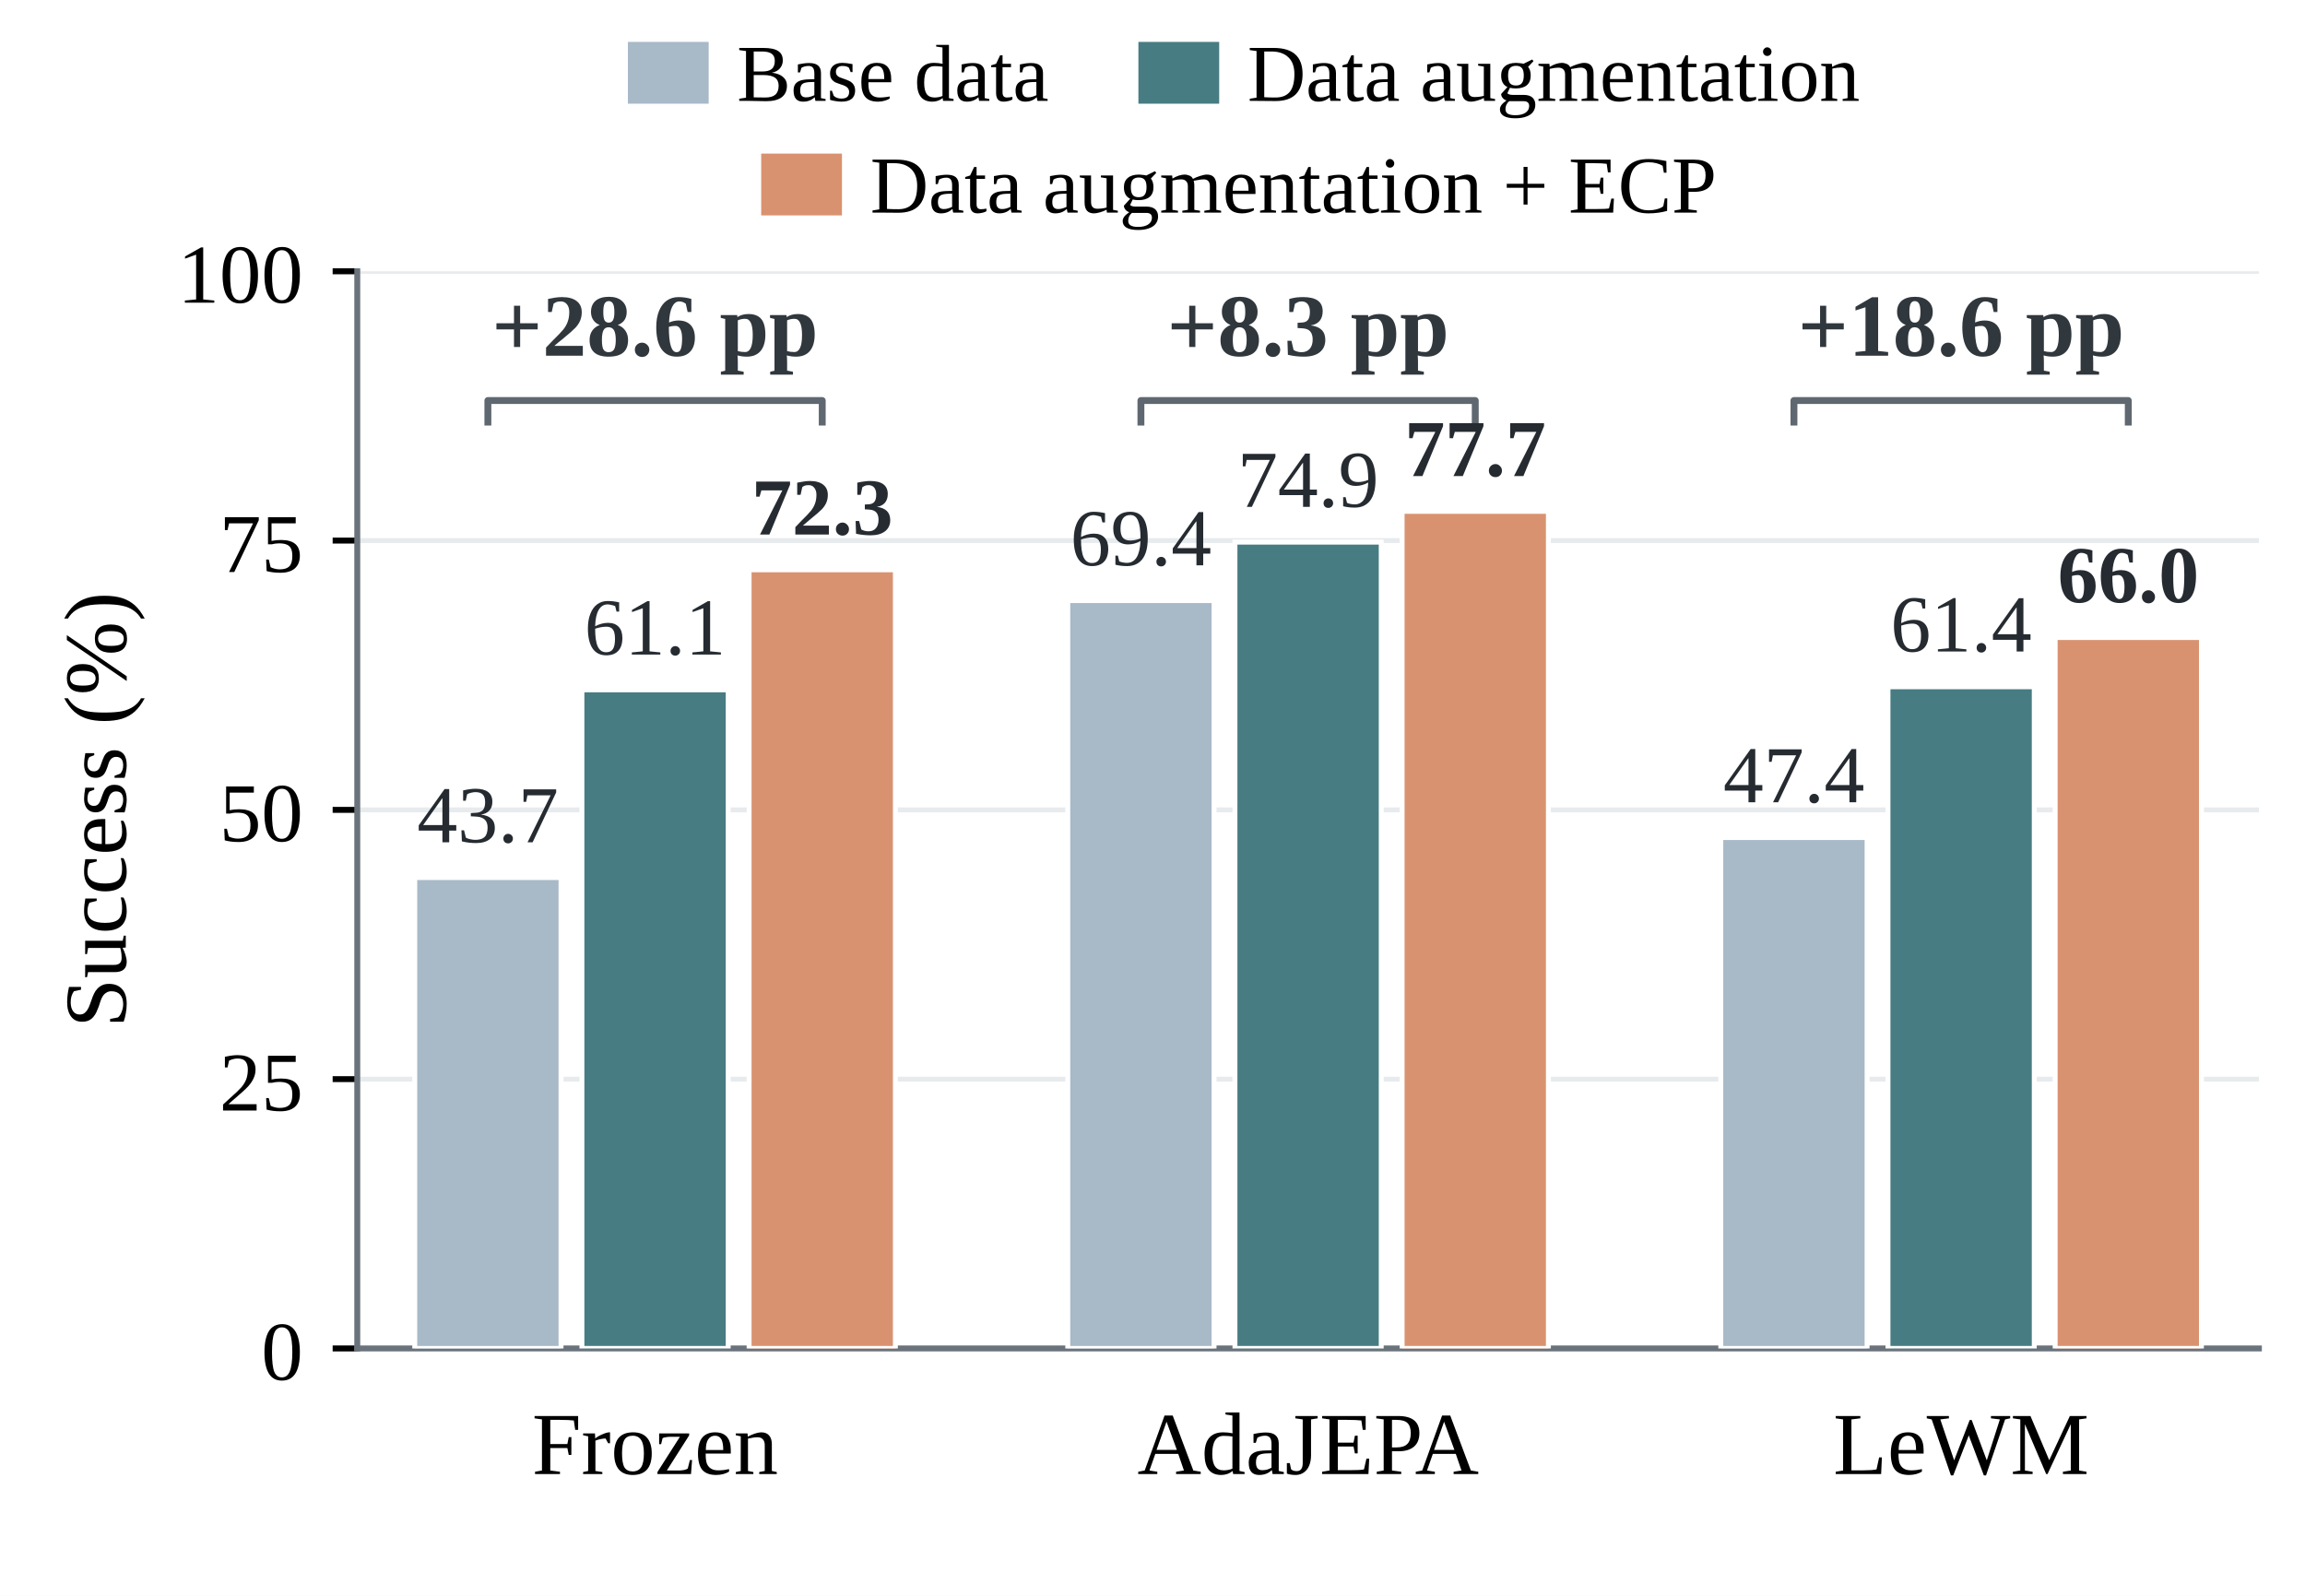
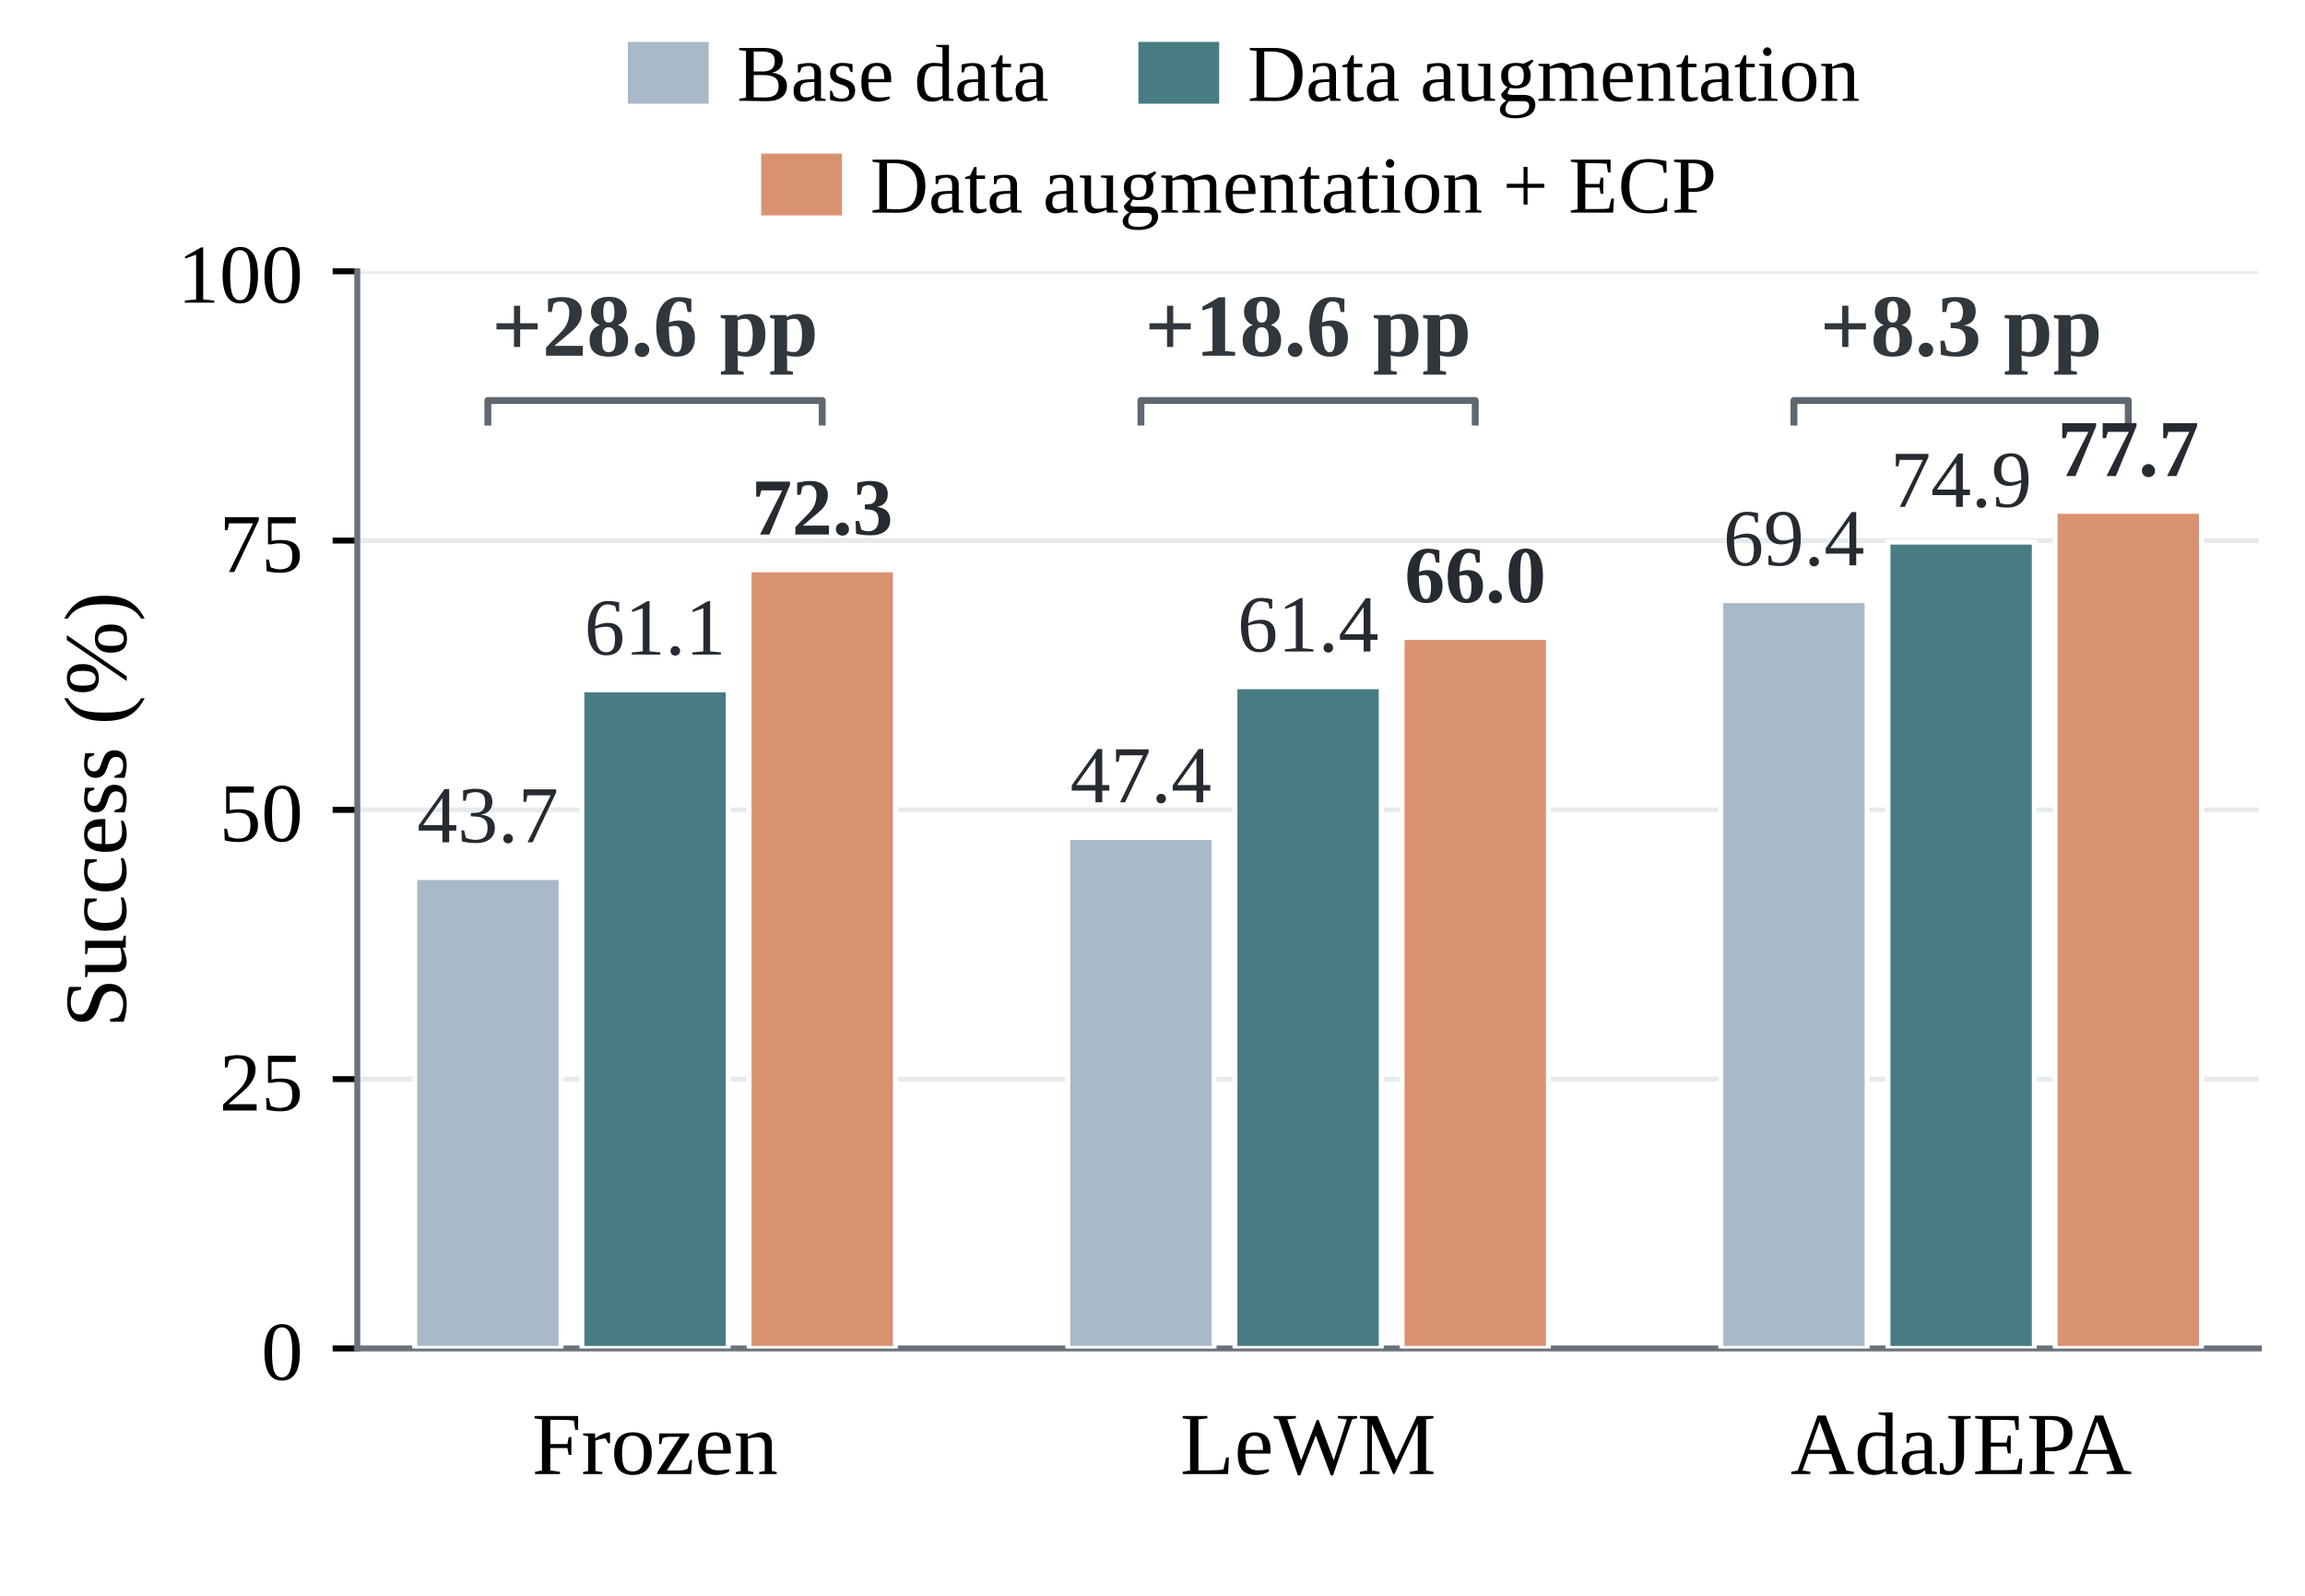
<svg xmlns="http://www.w3.org/2000/svg" xmlns:xlink="http://www.w3.org/1999/xlink" width="234pt" height="162pt" viewBox="0 0 234 162" version="1.1">
  <defs>
    <style type="text/css">*{stroke-linejoin: round; stroke-linecap: butt}</style>
  </defs>
  <g id="figure_1">
    <g id="patch_1">
      <path d="M 0 162 L 234 162 L 234 0 L 0 0 z " style="fill: #ffffff" />
    </g>
    <g id="axes_1">
      <g id="patch_2">
        <path d="M 36.27 136.89 L 229.32 136.89 L 229.32 27.54 L 36.27 27.54 z " style="fill: #ffffff" />
      </g>
      <g id="matplotlib.axis_1">
        <g id="xtick_1">
          <g id="line2d_1" />
          <g id="text_1">
            <text style="font-size: 9px; font-family: 'STIXGeneral', 'Times New Roman', 'DejaVu Serif', serif; text-anchor: middle" x="66.5" y="149.64" transform="rotate(-0 66.50036 149.64)">Frozen</text>
          </g>
        </g>
        <g id="xtick_2">
          <g id="line2d_2" />
          <g id="text_2">
-             <text style="font-size: 9px; font-family: 'STIXGeneral', 'Times New Roman', 'DejaVu Serif', serif; text-anchor: middle" x="132.795" y="149.64" transform="rotate(-0 132.795 149.64)">AdaJEPA</text>
+             <text style="font-size: 9px; font-family: 'STIXGeneral', 'Times New Roman', 'DejaVu Serif', serif; text-anchor: middle" x="132.795" y="149.64" transform="rotate(-0 132.795 149.64)">LeWM</text>
          </g>
        </g>
        <g id="xtick_3">
          <g id="line2d_3" />
          <g id="text_3">
-             <text style="font-size: 9px; font-family: 'STIXGeneral', 'Times New Roman', 'DejaVu Serif', serif; text-anchor: middle" x="199.09" y="149.64" transform="rotate(-0 199.0896 149.64)">LeWM</text>
+             <text style="font-size: 9px; font-family: 'STIXGeneral', 'Times New Roman', 'DejaVu Serif', serif; text-anchor: middle" x="199.09" y="149.64" transform="rotate(-0 199.0896 149.64)">AdaJEPA</text>
          </g>
        </g>
      </g>
      <g id="matplotlib.axis_2">
        <g id="ytick_1">
          <g id="line2d_4">
-             <path d="M 36.27 136.89 L 229.32 136.89 " clip-path="url(#pa3a297c4f8)" style="fill: none; stroke: #e7ebee; stroke-width: 0.5; stroke-linecap: square" />
+             <path d="M 36.27 136.89 L 229.32 136.89 " clip-path="url(#p0e7e4b7253)" style="fill: none; stroke: #e7ebee; stroke-width: 0.5; stroke-linecap: square" />
          </g>
          <g id="line2d_5">
            <defs>
-               <path id="m9b5482eb39" d="M 0 0 L -2.5 0 " style="stroke: #000000; stroke-width: 0.6" />
+               <path id="m6d2706d26f" d="M 0 0 L -2.5 0 " style="stroke: #000000; stroke-width: 0.6" />
            </defs>
            <g>
-               <use xlink:href="#m9b5482eb39" x="36.27" y="136.89" style="stroke: #000000; stroke-width: 0.6" />
+               <use xlink:href="#m6d2706d26f" x="36.27" y="136.89" style="stroke: #000000; stroke-width: 0.6" />
            </g>
          </g>
          <g id="text_4">
            <text style="font-size: 8.5px; font-family: 'STIXGeneral', 'Times New Roman', 'DejaVu Serif', serif; text-anchor: end" x="30.77" y="140.077" transform="rotate(-0 30.77 140.0775)">0</text>
          </g>
        </g>
        <g id="ytick_2">
          <g id="line2d_6">
-             <path d="M 36.27 109.552 L 229.32 109.552 " clip-path="url(#pa3a297c4f8)" style="fill: none; stroke: #e7ebee; stroke-width: 0.5; stroke-linecap: square" />
+             <path d="M 36.27 109.552 L 229.32 109.552 " clip-path="url(#p0e7e4b7253)" style="fill: none; stroke: #e7ebee; stroke-width: 0.5; stroke-linecap: square" />
          </g>
          <g id="line2d_7">
            <g>
-               <use xlink:href="#m9b5482eb39" x="36.27" y="109.552" style="stroke: #000000; stroke-width: 0.6" />
+               <use xlink:href="#m6d2706d26f" x="36.27" y="109.552" style="stroke: #000000; stroke-width: 0.6" />
            </g>
          </g>
          <g id="text_5">
            <text style="font-size: 8.5px; font-family: 'STIXGeneral', 'Times New Roman', 'DejaVu Serif', serif; text-anchor: end" x="30.77" y="112.74" transform="rotate(-0 30.77 112.74)">25</text>
          </g>
        </g>
        <g id="ytick_3">
          <g id="line2d_8">
-             <path d="M 36.27 82.215 L 229.32 82.215 " clip-path="url(#pa3a297c4f8)" style="fill: none; stroke: #e7ebee; stroke-width: 0.5; stroke-linecap: square" />
+             <path d="M 36.27 82.215 L 229.32 82.215 " clip-path="url(#p0e7e4b7253)" style="fill: none; stroke: #e7ebee; stroke-width: 0.5; stroke-linecap: square" />
          </g>
          <g id="line2d_9">
            <g>
-               <use xlink:href="#m9b5482eb39" x="36.27" y="82.215" style="stroke: #000000; stroke-width: 0.6" />
+               <use xlink:href="#m6d2706d26f" x="36.27" y="82.215" style="stroke: #000000; stroke-width: 0.6" />
            </g>
          </g>
          <g id="text_6">
            <text style="font-size: 8.5px; font-family: 'STIXGeneral', 'Times New Roman', 'DejaVu Serif', serif; text-anchor: end" x="30.77" y="85.403" transform="rotate(-0 30.77 85.4025)">50</text>
          </g>
        </g>
        <g id="ytick_4">
          <g id="line2d_10">
-             <path d="M 36.27 54.877 L 229.32 54.877 " clip-path="url(#pa3a297c4f8)" style="fill: none; stroke: #e7ebee; stroke-width: 0.5; stroke-linecap: square" />
+             <path d="M 36.27 54.877 L 229.32 54.877 " clip-path="url(#p0e7e4b7253)" style="fill: none; stroke: #e7ebee; stroke-width: 0.5; stroke-linecap: square" />
          </g>
          <g id="line2d_11">
            <g>
-               <use xlink:href="#m9b5482eb39" x="36.27" y="54.877" style="stroke: #000000; stroke-width: 0.6" />
+               <use xlink:href="#m6d2706d26f" x="36.27" y="54.877" style="stroke: #000000; stroke-width: 0.6" />
            </g>
          </g>
          <g id="text_7">
            <text style="font-size: 8.5px; font-family: 'STIXGeneral', 'Times New Roman', 'DejaVu Serif', serif; text-anchor: end" x="30.77" y="58.065" transform="rotate(-0 30.77 58.065)">75</text>
          </g>
        </g>
        <g id="ytick_5">
          <g id="line2d_12">
-             <path d="M 36.27 27.54 L 229.32 27.54 " clip-path="url(#pa3a297c4f8)" style="fill: none; stroke: #e7ebee; stroke-width: 0.5; stroke-linecap: square" />
+             <path d="M 36.27 27.54 L 229.32 27.54 " clip-path="url(#p0e7e4b7253)" style="fill: none; stroke: #e7ebee; stroke-width: 0.5; stroke-linecap: square" />
          </g>
          <g id="line2d_13">
            <g>
-               <use xlink:href="#m9b5482eb39" x="36.27" y="27.54" style="stroke: #000000; stroke-width: 0.6" />
+               <use xlink:href="#m6d2706d26f" x="36.27" y="27.54" style="stroke: #000000; stroke-width: 0.6" />
            </g>
          </g>
          <g id="text_8">
            <text style="font-size: 8.5px; font-family: 'STIXGeneral', 'Times New Roman', 'DejaVu Serif', serif; text-anchor: end" x="30.77" y="30.727" transform="rotate(-0 30.77 30.7275)">100</text>
          </g>
        </g>
        <g id="text_9">
          <text style="font-size: 9px; font-family: 'STIXGeneral', 'Times New Roman', 'DejaVu Serif', serif; text-anchor: middle" x="12.77" y="82.215" transform="rotate(-90 12.77 82.215)">Success (%)</text>
        </g>
      </g>
      <g id="patch_3">
        <path d="M 36.27 136.89 L 36.27 27.54 " style="fill: none; stroke: #6a737b; stroke-width: 0.6; stroke-linejoin: miter; stroke-linecap: square" />
      </g>
      <g id="patch_4">
        <path d="M 36.27 136.89 L 229.32 136.89 " style="fill: none; stroke: #6a737b; stroke-width: 0.6; stroke-linejoin: miter; stroke-linecap: square" />
      </g>
      <g id="patch_5">
-         <path d="M 42.104 136.89 L 56.954 136.89 L 56.954 89.088 L 42.104 89.088 z " clip-path="url(#pa3a297c4f8)" style="fill: #a8b9c8; stroke: #ffffff; stroke-width: 0.5; stroke-linejoin: miter" />
+         <path d="M 42.104 136.89 L 56.954 136.89 L 56.954 89.088 L 42.104 89.088 z " clip-path="url(#p0e7e4b7253)" style="fill: #a8b9c8; stroke: #ffffff; stroke-width: 0.5; stroke-linejoin: miter" />
      </g>
      <g id="patch_6">
-         <path d="M 108.399 136.89 L 123.249 136.89 L 123.249 60.97 L 108.399 60.97 z " clip-path="url(#pa3a297c4f8)" style="fill: #a8b9c8; stroke: #ffffff; stroke-width: 0.5; stroke-linejoin: miter" />
+         <path d="M 108.399 136.89 L 123.249 136.89 L 123.249 85.027 L 108.399 85.027 z " clip-path="url(#p0e7e4b7253)" style="fill: #a8b9c8; stroke: #ffffff; stroke-width: 0.5; stroke-linejoin: miter" />
      </g>
      <g id="patch_7">
-         <path d="M 174.693 136.89 L 189.543 136.89 L 189.543 85.027 L 174.693 85.027 z " clip-path="url(#pa3a297c4f8)" style="fill: #a8b9c8; stroke: #ffffff; stroke-width: 0.5; stroke-linejoin: miter" />
+         <path d="M 174.693 136.89 L 189.543 136.89 L 189.543 60.97 L 174.693 60.97 z " clip-path="url(#p0e7e4b7253)" style="fill: #a8b9c8; stroke: #ffffff; stroke-width: 0.5; stroke-linejoin: miter" />
      </g>
      <g id="patch_8">
-         <path d="M 59.075 136.89 L 73.925 136.89 L 73.925 70.03 L 59.075 70.03 z " clip-path="url(#pa3a297c4f8)" style="fill: #477c82; stroke: #ffffff; stroke-width: 0.5; stroke-linejoin: miter" />
+         <path d="M 59.075 136.89 L 73.925 136.89 L 73.925 70.03 L 59.075 70.03 z " clip-path="url(#p0e7e4b7253)" style="fill: #477c82; stroke: #ffffff; stroke-width: 0.5; stroke-linejoin: miter" />
      </g>
      <g id="patch_9">
-         <path d="M 125.37 136.89 L 140.22 136.89 L 140.22 55.034 L 125.37 55.034 z " clip-path="url(#pa3a297c4f8)" style="fill: #477c82; stroke: #ffffff; stroke-width: 0.5; stroke-linejoin: miter" />
+         <path d="M 125.37 136.89 L 140.22 136.89 L 140.22 69.718 L 125.37 69.718 z " clip-path="url(#p0e7e4b7253)" style="fill: #477c82; stroke: #ffffff; stroke-width: 0.5; stroke-linejoin: miter" />
      </g>
      <g id="patch_10">
-         <path d="M 191.665 136.89 L 206.515 136.89 L 206.515 69.718 L 191.665 69.718 z " clip-path="url(#pa3a297c4f8)" style="fill: #477c82; stroke: #ffffff; stroke-width: 0.5; stroke-linejoin: miter" />
+         <path d="M 191.665 136.89 L 206.515 136.89 L 206.515 55.034 L 191.665 55.034 z " clip-path="url(#p0e7e4b7253)" style="fill: #477c82; stroke: #ffffff; stroke-width: 0.5; stroke-linejoin: miter" />
      </g>
      <g id="patch_11">
-         <path d="M 76.047 136.89 L 90.897 136.89 L 90.897 57.846 L 76.047 57.846 z " clip-path="url(#pa3a297c4f8)" style="fill: #d99270; stroke: #ffffff; stroke-width: 0.5; stroke-linejoin: miter" />
+         <path d="M 76.047 136.89 L 90.897 136.89 L 90.897 57.846 L 76.047 57.846 z " clip-path="url(#p0e7e4b7253)" style="fill: #d99270; stroke: #ffffff; stroke-width: 0.5; stroke-linejoin: miter" />
      </g>
      <g id="patch_12">
-         <path d="M 142.341 136.89 L 157.191 136.89 L 157.191 51.909 L 142.341 51.909 z " clip-path="url(#pa3a297c4f8)" style="fill: #d99270; stroke: #ffffff; stroke-width: 0.5; stroke-linejoin: miter" />
+         <path d="M 142.341 136.89 L 157.191 136.89 L 157.191 64.719 L 142.341 64.719 z " clip-path="url(#p0e7e4b7253)" style="fill: #d99270; stroke: #ffffff; stroke-width: 0.5; stroke-linejoin: miter" />
      </g>
      <g id="patch_13">
-         <path d="M 208.636 136.89 L 223.486 136.89 L 223.486 64.719 L 208.636 64.719 z " clip-path="url(#pa3a297c4f8)" style="fill: #d99270; stroke: #ffffff; stroke-width: 0.5; stroke-linejoin: miter" />
+         <path d="M 208.636 136.89 L 223.486 136.89 L 223.486 51.909 L 208.636 51.909 z " clip-path="url(#p0e7e4b7253)" style="fill: #d99270; stroke: #ffffff; stroke-width: 0.5; stroke-linejoin: miter" />
      </g>
      <g id="text_10">
        <text style="font-weight: 700; font-size: 9px; font-family: 'STIXGeneral', 'Times New Roman', 'DejaVu Serif', serif; text-anchor: middle; fill: #30373d" x="66.5" y="36.116" transform="rotate(-0 66.50036 36.11565)">+28.6 pp</text>
      </g>
      <g id="text_11">
-         <text style="font-weight: 700; font-size: 9px; font-family: 'STIXGeneral', 'Times New Roman', 'DejaVu Serif', serif; text-anchor: middle; fill: #30373d" x="132.795" y="36.116" transform="rotate(-0 132.795 36.11565)">+8.3 pp</text>
+         <text style="font-weight: 700; font-size: 9px; font-family: 'STIXGeneral', 'Times New Roman', 'DejaVu Serif', serif; text-anchor: middle; fill: #30373d" x="132.795" y="36.116" transform="rotate(-0 132.795 36.11565)">+18.6 pp</text>
      </g>
      <g id="text_12">
-         <text style="font-weight: 700; font-size: 9px; font-family: 'STIXGeneral', 'Times New Roman', 'DejaVu Serif', serif; text-anchor: middle; fill: #30373d" x="199.09" y="36.116" transform="rotate(-0 199.0896 36.11565)">+18.6 pp</text>
+         <text style="font-weight: 700; font-size: 9px; font-family: 'STIXGeneral', 'Times New Roman', 'DejaVu Serif', serif; text-anchor: middle; fill: #30373d" x="199.09" y="36.116" transform="rotate(-0 199.0896 36.11565)">+8.3 pp</text>
      </g>
      <g id="line2d_14">
-         <path d="M 49.529 42.849 L 49.529 40.662 L 83.472 40.662 L 83.472 42.849 " clip-path="url(#pa3a297c4f8)" style="fill: none; stroke: #5f6870; stroke-width: 0.7; stroke-linecap: square" />
+         <path d="M 49.529 42.849 L 49.529 40.662 L 83.472 40.662 L 83.472 42.849 " clip-path="url(#p0e7e4b7253)" style="fill: none; stroke: #5f6870; stroke-width: 0.7; stroke-linecap: square" />
      </g>
      <g id="line2d_15">
-         <path d="M 115.824 42.849 L 115.824 40.662 L 149.766 40.662 L 149.766 42.849 " clip-path="url(#pa3a297c4f8)" style="fill: none; stroke: #5f6870; stroke-width: 0.7; stroke-linecap: square" />
+         <path d="M 115.824 42.849 L 115.824 40.662 L 149.766 40.662 L 149.766 42.849 " clip-path="url(#p0e7e4b7253)" style="fill: none; stroke: #5f6870; stroke-width: 0.7; stroke-linecap: square" />
      </g>
      <g id="line2d_16">
-         <path d="M 182.118 42.849 L 182.118 40.662 L 216.061 40.662 L 216.061 42.849 " clip-path="url(#pa3a297c4f8)" style="fill: none; stroke: #5f6870; stroke-width: 0.7; stroke-linecap: square" />
+         <path d="M 182.118 42.849 L 182.118 40.662 L 216.061 40.662 L 216.061 42.849 " clip-path="url(#p0e7e4b7253)" style="fill: none; stroke: #5f6870; stroke-width: 0.7; stroke-linecap: square" />
      </g>
      <g id="text_13">
        <text style="font-size: 8.2px; font-family: 'STIXGeneral', 'Times New Roman', 'DejaVu Serif', serif; text-anchor: middle; fill: #252b31" x="49.529" y="85.508" transform="rotate(-0 49.52893 85.50753)">43.7</text>
      </g>
      <g id="text_14">
-         <text style="font-size: 8.2px; font-family: 'STIXGeneral', 'Times New Roman', 'DejaVu Serif', serif; text-anchor: middle; fill: #252b31" x="115.824" y="57.389" transform="rotate(-0 115.8236 57.38896)">69.4</text>
+         <text style="font-size: 8.2px; font-family: 'STIXGeneral', 'Times New Roman', 'DejaVu Serif', serif; text-anchor: middle; fill: #252b31" x="115.824" y="81.446" transform="rotate(-0 115.8236 81.44596)">47.4</text>
      </g>
      <g id="text_15">
-         <text style="font-size: 8.2px; font-family: 'STIXGeneral', 'Times New Roman', 'DejaVu Serif', serif; text-anchor: middle; fill: #252b31" x="182.118" y="81.446" transform="rotate(-0 182.1182 81.44596)">47.4</text>
+         <text style="font-size: 8.2px; font-family: 'STIXGeneral', 'Times New Roman', 'DejaVu Serif', serif; text-anchor: middle; fill: #252b31" x="182.118" y="57.389" transform="rotate(-0 182.1182 57.38896)">69.4</text>
      </g>
      <g id="text_16">
        <text style="font-size: 8.2px; font-family: 'STIXGeneral', 'Times New Roman', 'DejaVu Serif', serif; text-anchor: middle; fill: #252b31" x="66.5" y="66.449" transform="rotate(-0 66.50036 66.44939)">61.1</text>
      </g>
      <g id="text_17">
-         <text style="font-size: 8.2px; font-family: 'STIXGeneral', 'Times New Roman', 'DejaVu Serif', serif; text-anchor: middle; fill: #252b31" x="132.795" y="51.453" transform="rotate(-0 132.795 51.45281)">74.9</text>
+         <text style="font-size: 8.2px; font-family: 'STIXGeneral', 'Times New Roman', 'DejaVu Serif', serif; text-anchor: middle; fill: #252b31" x="132.795" y="66.137" transform="rotate(-0 132.795 66.13696)">61.4</text>
      </g>
      <g id="text_18">
-         <text style="font-size: 8.2px; font-family: 'STIXGeneral', 'Times New Roman', 'DejaVu Serif', serif; text-anchor: middle; fill: #252b31" x="199.09" y="66.137" transform="rotate(-0 199.0896 66.13696)">61.4</text>
+         <text style="font-size: 8.2px; font-family: 'STIXGeneral', 'Times New Roman', 'DejaVu Serif', serif; text-anchor: middle; fill: #252b31" x="199.09" y="51.453" transform="rotate(-0 199.0896 51.45281)">74.9</text>
      </g>
      <g id="text_19">
        <text style="font-weight: 700; font-size: 8.2px; font-family: 'STIXGeneral', 'Times New Roman', 'DejaVu Serif', serif; text-anchor: middle; fill: #252b31" x="83.472" y="54.265" transform="rotate(-0 83.47179 54.26467)">72.3</text>
      </g>
      <g id="text_20">
-         <text style="font-weight: 700; font-size: 8.2px; font-family: 'STIXGeneral', 'Times New Roman', 'DejaVu Serif', serif; text-anchor: middle; fill: #252b31" x="149.766" y="48.329" transform="rotate(-0 149.7664 48.32853)">77.7</text>
+         <text style="font-weight: 700; font-size: 8.2px; font-family: 'STIXGeneral', 'Times New Roman', 'DejaVu Serif', serif; text-anchor: middle; fill: #252b31" x="149.766" y="61.138" transform="rotate(-0 149.7664 61.1381)">66.0</text>
      </g>
      <g id="text_21">
-         <text style="font-weight: 700; font-size: 8.2px; font-family: 'STIXGeneral', 'Times New Roman', 'DejaVu Serif', serif; text-anchor: middle; fill: #252b31" x="216.061" y="61.138" transform="rotate(-0 216.0611 61.1381)">66.0</text>
+         <text style="font-weight: 700; font-size: 8.2px; font-family: 'STIXGeneral', 'Times New Roman', 'DejaVu Serif', serif; text-anchor: middle; fill: #252b31" x="216.061" y="48.329" transform="rotate(-0 216.0611 48.32853)">77.7</text>
      </g>
    </g>
    <g id="legend_1">
      <g id="patch_14">
        <path d="M 63.743 10.527 L 71.943 10.527 L 71.943 4.254 L 63.743 4.254 z " style="fill: #a8b9c8" />
      </g>
      <g id="text_22">
        <text style="font-size: 8.2px; font-family: 'STIXGeneral', 'Times New Roman', 'DejaVu Serif', serif; text-anchor: start" x="74.813" y="10.24" transform="rotate(-0 74.81275 10.24)">Base data</text>
      </g>
      <g id="patch_15">
        <path d="M 115.569 10.527 L 123.769 10.527 L 123.769 4.254 L 115.569 4.254 z " style="fill: #477c82" />
      </g>
      <g id="text_23">
        <text style="font-size: 8.2px; font-family: 'STIXGeneral', 'Times New Roman', 'DejaVu Serif', serif; text-anchor: start" x="126.639" y="10.24" transform="rotate(-0 126.6393 10.24)">Data augmentation</text>
      </g>
    </g>
    <g id="legend_2">
      <g id="patch_16">
        <path d="M 77.274 21.867 L 85.474 21.867 L 85.474 15.594 L 77.274 15.594 z " style="fill: #d99270" />
      </g>
      <g id="text_24">
        <text style="font-size: 8.2px; font-family: 'STIXGeneral', 'Times New Roman', 'DejaVu Serif', serif; text-anchor: start" x="88.344" y="21.58" transform="rotate(-0 88.34403 21.58)">Data augmentation + ECP</text>
      </g>
    </g>
  </g>
  <defs>
-     <clipPath id="pa3a297c4f8">
+     <clipPath id="p0e7e4b7253">
      <rect x="36.27" y="27.54" width="193.05" height="109.35" />
    </clipPath>
  </defs>
</svg>
